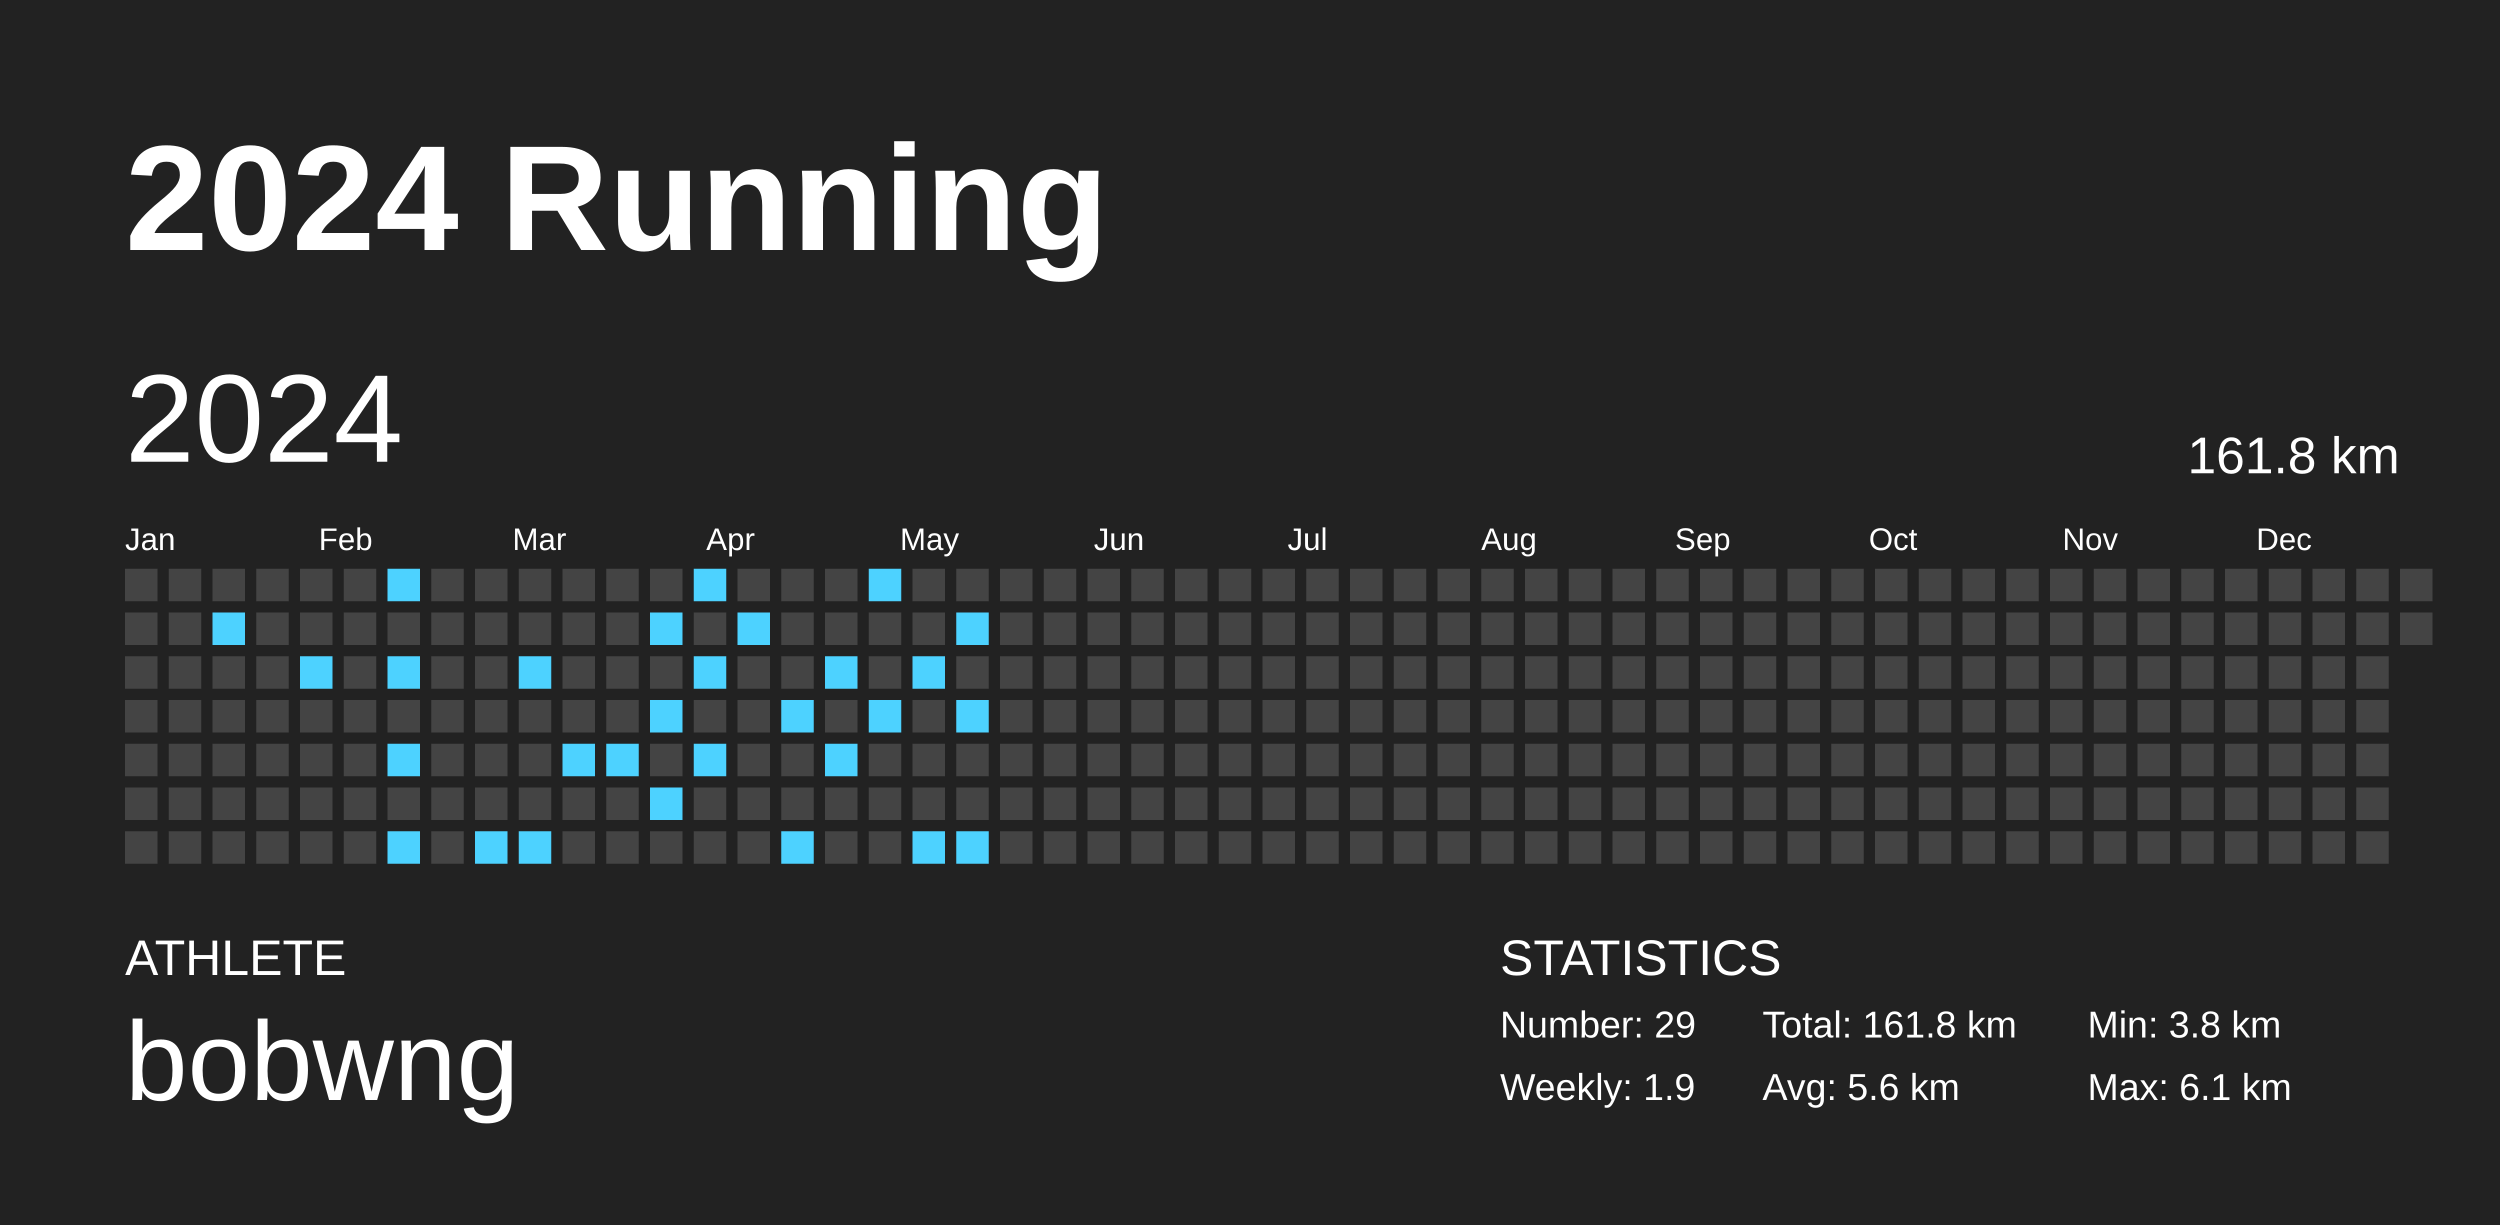
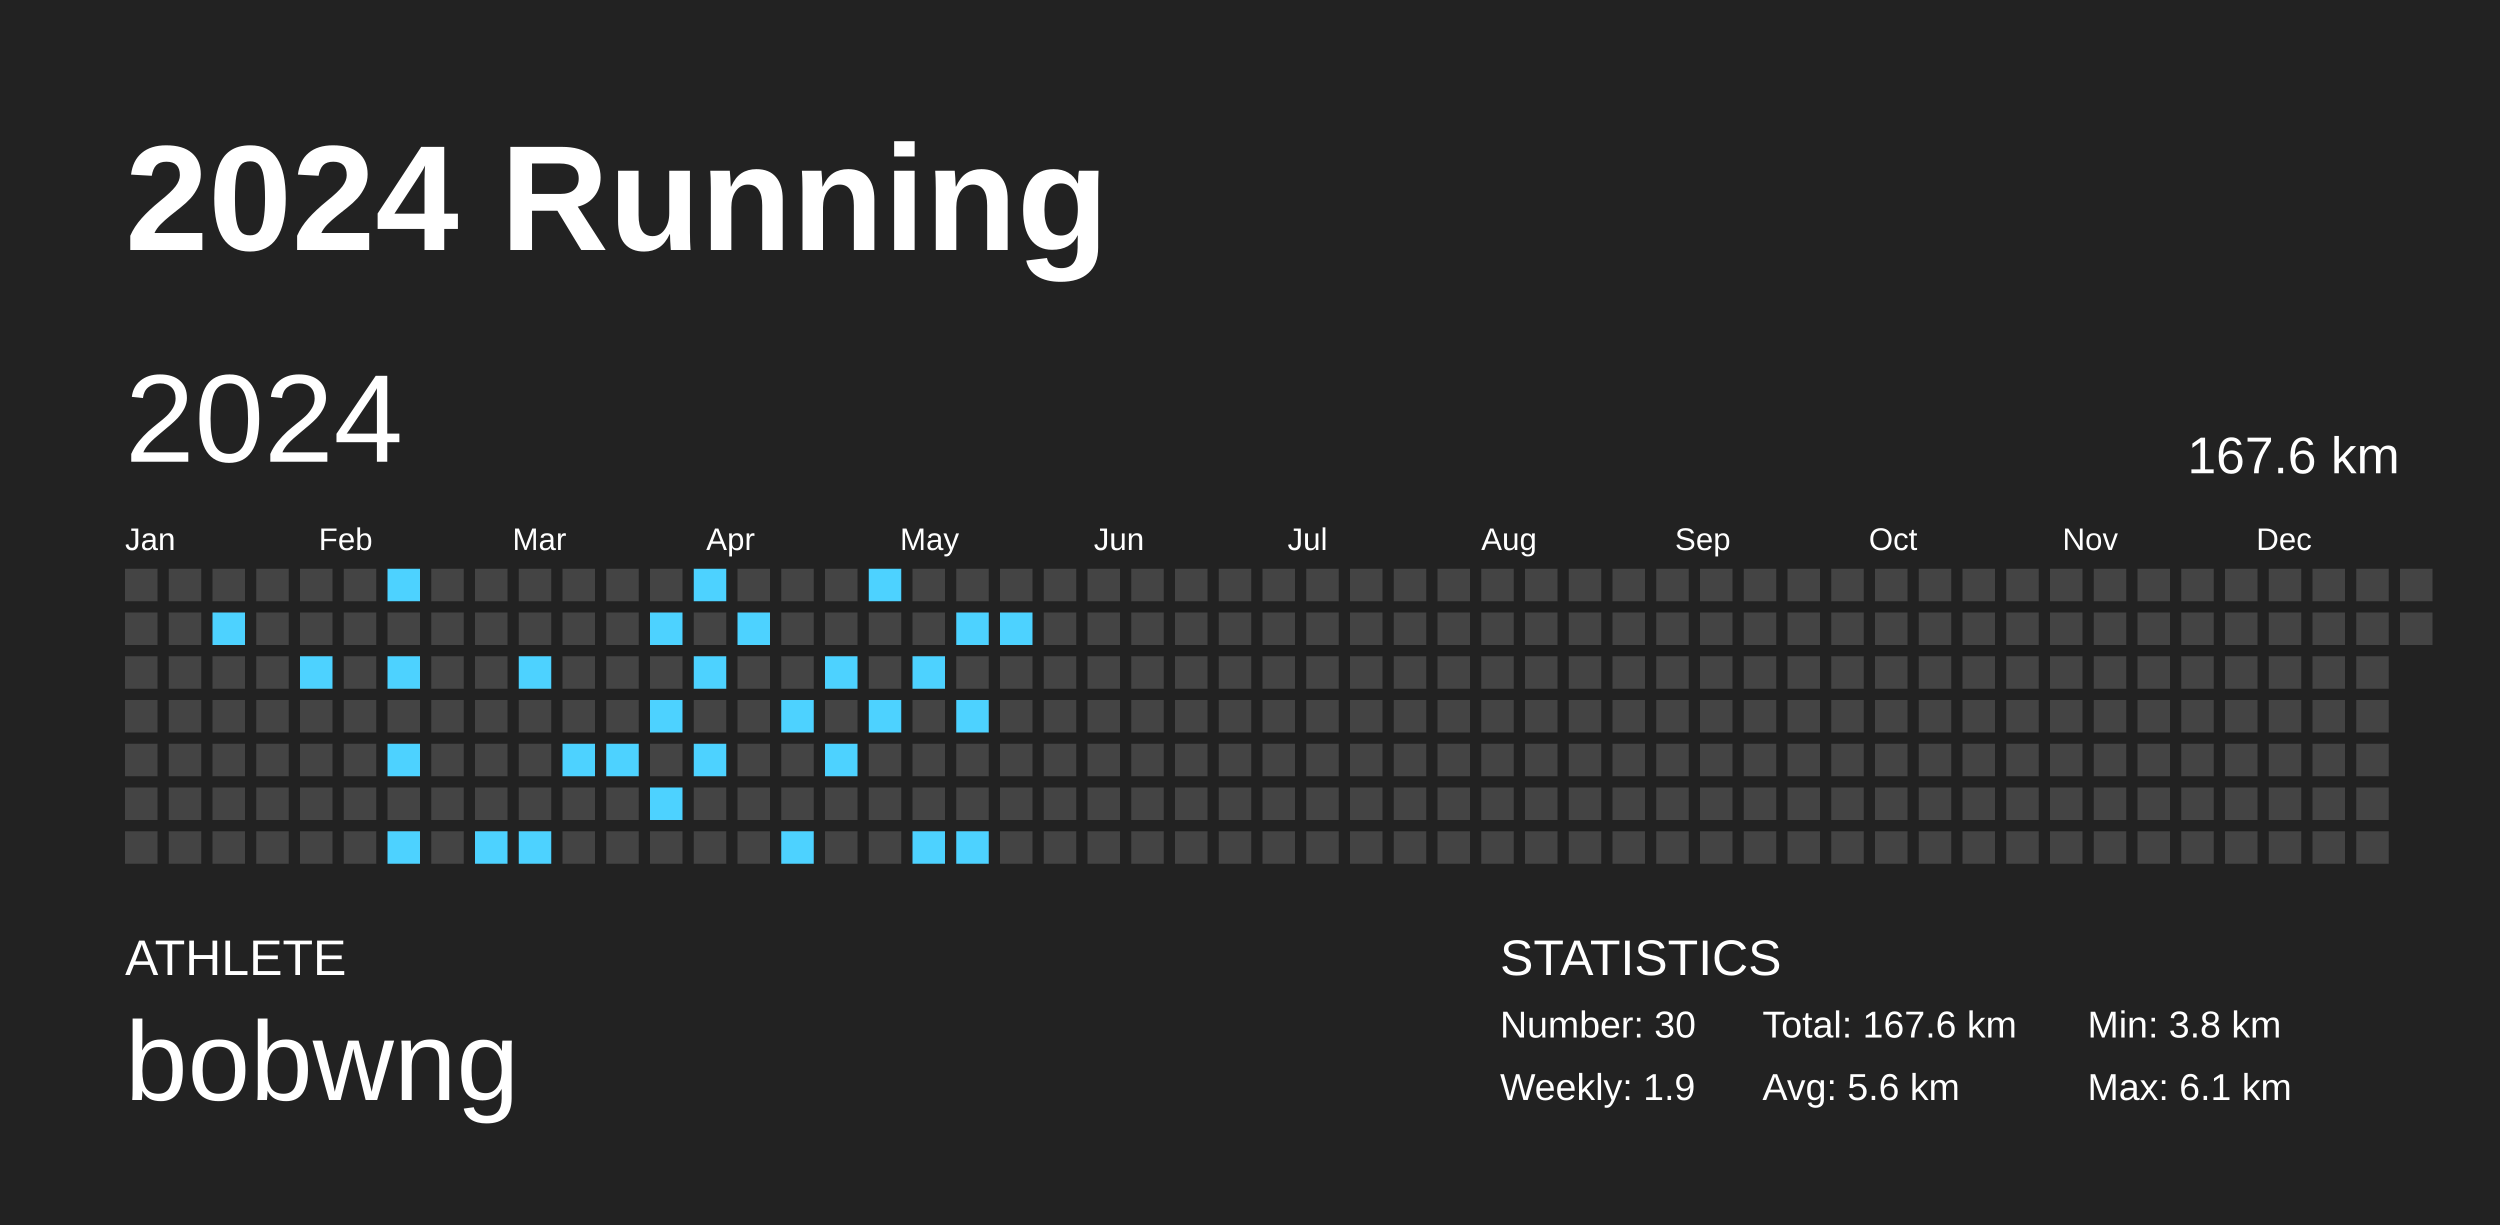
<svg xmlns="http://www.w3.org/2000/svg" baseProfile="full" height="98mm" version="1.1" viewBox="0,0,200,98" width="200mm">
  <defs />
  <rect fill="#222222" height="98" width="200" x="0" y="0" />
  <text fill="#FFFFFF" style="font-size:12px; font-family:Arial; font-weight:bold;" x="10" y="20">2024 Running</text>
  <text fill="#FFFFFF" style="font-size:4px; font-family:Arial" x="10" y="78">ATHLETE</text>
  <text fill="#FFFFFF" style="font-size:9px; font-family:Arial" x="10" y="88">bobwng</text>
  <text fill="#FFFFFF" style="font-size:4px; font-family:Arial" x="120" y="78">STATISTICS</text>
-   <text fill="#FFFFFF" style="font-size:3px; font-family:Arial" x="120" y="83">Number: 29</text>
+   <text fill="#FFFFFF" style="font-size:3px; font-family:Arial" x="120" y="83">Number: 30</text>
  <text fill="#FFFFFF" style="font-size:3px; font-family:Arial" x="120" y="88">Weekly: 1.9</text>
-   <text fill="#FFFFFF" style="font-size:3px; font-family:Arial" x="141" y="83">Total: 161.8 km</text>
+   <text fill="#FFFFFF" style="font-size:3px; font-family:Arial" x="141" y="83">Total: 167.6 km</text>
  <text fill="#FFFFFF" style="font-size:3px; font-family:Arial" x="141" y="88">Avg: 5.6 km</text>
  <text fill="#FFFFFF" style="font-size:3px; font-family:Arial" x="167" y="83">Min: 3.8 km</text>
  <text fill="#FFFFFF" style="font-size:3px; font-family:Arial" x="167" y="88">Max: 6.1 km</text>
  <text dominant-baseline="hanging" fill="#FFFFFF" style="font-size:10.0px; font-family:Arial;" x="10" y="30">2024</text>
-   <text dominant-baseline="hanging" fill="#FFFFFF" style="font-size:4.125px; font-family:Arial;" x="175" y="35">161.8 km</text>
+   <text dominant-baseline="hanging" fill="#FFFFFF" style="font-size:4.125px; font-family:Arial;" x="175" y="35">167.6 km</text>
  <text fill="#FFFFFF" style="font-size:2.5px; font-family:Arial" x="10.0" y="44">Jan</text>
  <text fill="#FFFFFF" style="font-size:2.5px; font-family:Arial" x="25.5" y="44">Feb</text>
  <text fill="#FFFFFF" style="font-size:2.5px; font-family:Arial" x="41.0" y="44">Mar</text>
  <text fill="#FFFFFF" style="font-size:2.5px; font-family:Arial" x="56.5" y="44">Apr</text>
  <text fill="#FFFFFF" style="font-size:2.5px; font-family:Arial" x="72.0" y="44">May</text>
  <text fill="#FFFFFF" style="font-size:2.5px; font-family:Arial" x="87.5" y="44">Jun</text>
  <text fill="#FFFFFF" style="font-size:2.5px; font-family:Arial" x="103.0" y="44">Jul</text>
  <text fill="#FFFFFF" style="font-size:2.5px; font-family:Arial" x="118.5" y="44">Aug</text>
  <text fill="#FFFFFF" style="font-size:2.5px; font-family:Arial" x="134.0" y="44">Sep</text>
  <text fill="#FFFFFF" style="font-size:2.5px; font-family:Arial" x="149.5" y="44">Oct</text>
  <text fill="#FFFFFF" style="font-size:2.5px; font-family:Arial" x="165.0" y="44">Nov</text>
  <text fill="#FFFFFF" style="font-size:2.5px; font-family:Arial" x="180.5" y="44">Dec</text>
  <rect fill="#444444" height="2.6" width="2.6" x="10.0" y="45.5" />
  <rect fill="#444444" height="2.6" width="2.6" x="10.0" y="49.0" />
  <rect fill="#444444" height="2.6" width="2.6" x="10.0" y="52.5" />
  <rect fill="#444444" height="2.6" width="2.6" x="10.0" y="56.0" />
  <rect fill="#444444" height="2.6" width="2.6" x="10.0" y="59.5" />
  <rect fill="#444444" height="2.6" width="2.6" x="10.0" y="63.0" />
  <rect fill="#444444" height="2.6" width="2.6" x="10.0" y="66.5" />
  <rect fill="#444444" height="2.6" width="2.6" x="13.5" y="45.5" />
  <rect fill="#444444" height="2.6" width="2.6" x="13.5" y="49.0" />
  <rect fill="#444444" height="2.6" width="2.6" x="13.5" y="52.5" />
  <rect fill="#444444" height="2.6" width="2.6" x="13.5" y="56.0" />
  <rect fill="#444444" height="2.6" width="2.6" x="13.5" y="59.5" />
  <rect fill="#444444" height="2.6" width="2.6" x="13.5" y="63.0" />
  <rect fill="#444444" height="2.6" width="2.6" x="13.5" y="66.5" />
  <rect fill="#444444" height="2.6" width="2.6" x="17.0" y="45.5" />
  <rect fill="#4dd2ff" height="2.6" width="2.6" x="17.0" y="49.0" />
  <rect fill="#444444" height="2.6" width="2.6" x="17.0" y="52.5" />
  <rect fill="#444444" height="2.6" width="2.6" x="17.0" y="56.0" />
  <rect fill="#444444" height="2.6" width="2.6" x="17.0" y="59.5" />
  <rect fill="#444444" height="2.6" width="2.6" x="17.0" y="63.0" />
  <rect fill="#444444" height="2.6" width="2.6" x="17.0" y="66.5" />
  <rect fill="#444444" height="2.6" width="2.6" x="20.5" y="45.5" />
  <rect fill="#444444" height="2.6" width="2.6" x="20.5" y="49.0" />
  <rect fill="#444444" height="2.6" width="2.6" x="20.5" y="52.5" />
  <rect fill="#444444" height="2.6" width="2.6" x="20.5" y="56.0" />
  <rect fill="#444444" height="2.6" width="2.6" x="20.5" y="59.5" />
  <rect fill="#444444" height="2.6" width="2.6" x="20.5" y="63.0" />
  <rect fill="#444444" height="2.6" width="2.6" x="20.5" y="66.5" />
  <rect fill="#444444" height="2.6" width="2.6" x="24.0" y="45.5" />
  <rect fill="#444444" height="2.6" width="2.6" x="24.0" y="49.0" />
  <rect fill="#4dd2ff" height="2.6" width="2.6" x="24.0" y="52.5" />
  <rect fill="#444444" height="2.6" width="2.6" x="24.0" y="56.0" />
  <rect fill="#444444" height="2.6" width="2.6" x="24.0" y="59.5" />
  <rect fill="#444444" height="2.6" width="2.6" x="24.0" y="63.0" />
  <rect fill="#444444" height="2.6" width="2.6" x="24.0" y="66.5" />
  <rect fill="#444444" height="2.6" width="2.6" x="27.5" y="45.5" />
  <rect fill="#444444" height="2.6" width="2.6" x="27.5" y="49.0" />
  <rect fill="#444444" height="2.6" width="2.6" x="27.5" y="52.5" />
  <rect fill="#444444" height="2.6" width="2.6" x="27.5" y="56.0" />
  <rect fill="#444444" height="2.6" width="2.6" x="27.5" y="59.5" />
  <rect fill="#444444" height="2.6" width="2.6" x="27.5" y="63.0" />
  <rect fill="#444444" height="2.6" width="2.6" x="27.5" y="66.5" />
  <rect fill="#4dd2ff" height="2.6" width="2.6" x="31.0" y="45.5" />
  <rect fill="#444444" height="2.6" width="2.6" x="31.0" y="49.0" />
  <rect fill="#4dd2ff" height="2.6" width="2.6" x="31.0" y="52.5" />
  <rect fill="#444444" height="2.6" width="2.6" x="31.0" y="56.0" />
  <rect fill="#4dd2ff" height="2.6" width="2.6" x="31.0" y="59.5" />
  <rect fill="#444444" height="2.6" width="2.6" x="31.0" y="63.0" />
  <rect fill="#4dd2ff" height="2.6" width="2.6" x="31.0" y="66.5" />
  <rect fill="#444444" height="2.6" width="2.6" x="34.5" y="45.5" />
  <rect fill="#444444" height="2.6" width="2.6" x="34.5" y="49.0" />
  <rect fill="#444444" height="2.6" width="2.6" x="34.5" y="52.5" />
  <rect fill="#444444" height="2.6" width="2.6" x="34.5" y="56.0" />
  <rect fill="#444444" height="2.6" width="2.6" x="34.5" y="59.5" />
  <rect fill="#444444" height="2.6" width="2.6" x="34.5" y="63.0" />
  <rect fill="#444444" height="2.6" width="2.6" x="34.5" y="66.5" />
  <rect fill="#444444" height="2.6" width="2.6" x="38.0" y="45.5" />
  <rect fill="#444444" height="2.6" width="2.6" x="38.0" y="49.0" />
  <rect fill="#444444" height="2.6" width="2.6" x="38.0" y="52.5" />
  <rect fill="#444444" height="2.6" width="2.6" x="38.0" y="56.0" />
  <rect fill="#444444" height="2.6" width="2.6" x="38.0" y="59.5" />
  <rect fill="#444444" height="2.6" width="2.6" x="38.0" y="63.0" />
  <rect fill="#4dd2ff" height="2.6" width="2.6" x="38.0" y="66.5" />
  <rect fill="#444444" height="2.6" width="2.6" x="41.5" y="45.5" />
  <rect fill="#444444" height="2.6" width="2.6" x="41.5" y="49.0" />
  <rect fill="#4dd2ff" height="2.6" width="2.6" x="41.5" y="52.5" />
  <rect fill="#444444" height="2.6" width="2.6" x="41.5" y="56.0" />
  <rect fill="#444444" height="2.6" width="2.6" x="41.5" y="59.5" />
  <rect fill="#444444" height="2.6" width="2.6" x="41.5" y="63.0" />
  <rect fill="#4dd2ff" height="2.6" width="2.6" x="41.5" y="66.5" />
  <rect fill="#444444" height="2.6" width="2.6" x="45.0" y="45.5" />
  <rect fill="#444444" height="2.6" width="2.6" x="45.0" y="49.0" />
  <rect fill="#444444" height="2.6" width="2.6" x="45.0" y="52.5" />
  <rect fill="#444444" height="2.6" width="2.6" x="45.0" y="56.0" />
  <rect fill="#4dd2ff" height="2.6" width="2.6" x="45.0" y="59.5" />
  <rect fill="#444444" height="2.6" width="2.6" x="45.0" y="63.0" />
  <rect fill="#444444" height="2.6" width="2.6" x="45.0" y="66.5" />
  <rect fill="#444444" height="2.6" width="2.6" x="48.5" y="45.5" />
  <rect fill="#444444" height="2.6" width="2.6" x="48.5" y="49.0" />
  <rect fill="#444444" height="2.6" width="2.6" x="48.5" y="52.5" />
  <rect fill="#444444" height="2.6" width="2.6" x="48.5" y="56.0" />
  <rect fill="#4dd2ff" height="2.6" width="2.6" x="48.5" y="59.5" />
  <rect fill="#444444" height="2.6" width="2.6" x="48.5" y="63.0" />
  <rect fill="#444444" height="2.6" width="2.6" x="48.5" y="66.5" />
  <rect fill="#444444" height="2.6" width="2.6" x="52.0" y="45.5" />
  <rect fill="#4dd2ff" height="2.6" width="2.6" x="52.0" y="49.0" />
  <rect fill="#444444" height="2.6" width="2.6" x="52.0" y="52.5" />
  <rect fill="#4dd2ff" height="2.6" width="2.6" x="52.0" y="56.0" />
  <rect fill="#444444" height="2.6" width="2.6" x="52.0" y="59.5" />
  <rect fill="#4dd2ff" height="2.6" width="2.6" x="52.0" y="63.0" />
  <rect fill="#444444" height="2.6" width="2.6" x="52.0" y="66.5" />
  <rect fill="#4dd2ff" height="2.6" width="2.6" x="55.5" y="45.5" />
  <rect fill="#444444" height="2.6" width="2.6" x="55.5" y="49.0" />
  <rect fill="#4dd2ff" height="2.6" width="2.6" x="55.5" y="52.5" />
  <rect fill="#444444" height="2.6" width="2.6" x="55.5" y="56.0" />
  <rect fill="#4dd2ff" height="2.6" width="2.6" x="55.5" y="59.5" />
  <rect fill="#444444" height="2.6" width="2.6" x="55.5" y="63.0" />
  <rect fill="#444444" height="2.6" width="2.6" x="55.5" y="66.5" />
  <rect fill="#444444" height="2.6" width="2.6" x="59.0" y="45.5" />
  <rect fill="#4dd2ff" height="2.6" width="2.6" x="59.0" y="49.0" />
  <rect fill="#444444" height="2.6" width="2.6" x="59.0" y="52.5" />
  <rect fill="#444444" height="2.6" width="2.6" x="59.0" y="56.0" />
  <rect fill="#444444" height="2.6" width="2.6" x="59.0" y="59.5" />
  <rect fill="#444444" height="2.6" width="2.6" x="59.0" y="63.0" />
  <rect fill="#444444" height="2.6" width="2.6" x="59.0" y="66.5" />
  <rect fill="#444444" height="2.6" width="2.6" x="62.5" y="45.5" />
  <rect fill="#444444" height="2.6" width="2.6" x="62.5" y="49.0" />
  <rect fill="#444444" height="2.6" width="2.6" x="62.5" y="52.5" />
  <rect fill="#4dd2ff" height="2.6" width="2.6" x="62.5" y="56.0" />
  <rect fill="#444444" height="2.6" width="2.6" x="62.5" y="59.5" />
  <rect fill="#444444" height="2.6" width="2.6" x="62.5" y="63.0" />
  <rect fill="#4dd2ff" height="2.6" width="2.6" x="62.5" y="66.5" />
  <rect fill="#444444" height="2.6" width="2.6" x="66.0" y="45.5" />
  <rect fill="#444444" height="2.6" width="2.6" x="66.0" y="49.0" />
  <rect fill="#4dd2ff" height="2.6" width="2.6" x="66.0" y="52.5" />
  <rect fill="#444444" height="2.6" width="2.6" x="66.0" y="56.0" />
  <rect fill="#4dd2ff" height="2.6" width="2.6" x="66.0" y="59.5" />
  <rect fill="#444444" height="2.6" width="2.6" x="66.0" y="63.0" />
  <rect fill="#444444" height="2.6" width="2.6" x="66.0" y="66.5" />
  <rect fill="#4dd2ff" height="2.6" width="2.6" x="69.5" y="45.5" />
  <rect fill="#444444" height="2.6" width="2.6" x="69.5" y="49.0" />
  <rect fill="#444444" height="2.6" width="2.6" x="69.5" y="52.5" />
  <rect fill="#4dd2ff" height="2.6" width="2.6" x="69.5" y="56.0" />
  <rect fill="#444444" height="2.6" width="2.6" x="69.5" y="59.5" />
  <rect fill="#444444" height="2.6" width="2.6" x="69.5" y="63.0" />
  <rect fill="#444444" height="2.6" width="2.6" x="69.5" y="66.5" />
  <rect fill="#444444" height="2.6" width="2.6" x="73.0" y="45.5" />
  <rect fill="#444444" height="2.6" width="2.6" x="73.0" y="49.0" />
  <rect fill="#4dd2ff" height="2.6" width="2.6" x="73.0" y="52.5" />
  <rect fill="#444444" height="2.6" width="2.6" x="73.0" y="56.0" />
  <rect fill="#444444" height="2.6" width="2.6" x="73.0" y="59.5" />
  <rect fill="#444444" height="2.6" width="2.6" x="73.0" y="63.0" />
  <rect fill="#4dd2ff" height="2.6" width="2.6" x="73.0" y="66.5" />
  <rect fill="#444444" height="2.6" width="2.6" x="76.5" y="45.5" />
  <rect fill="#4dd2ff" height="2.6" width="2.6" x="76.5" y="49.0" />
  <rect fill="#444444" height="2.6" width="2.6" x="76.5" y="52.5" />
  <rect fill="#4dd2ff" height="2.6" width="2.6" x="76.5" y="56.0" />
  <rect fill="#444444" height="2.6" width="2.6" x="76.5" y="59.5" />
  <rect fill="#444444" height="2.6" width="2.6" x="76.5" y="63.0" />
  <rect fill="#4dd2ff" height="2.6" width="2.6" x="76.5" y="66.5" />
  <rect fill="#444444" height="2.6" width="2.6" x="80.0" y="45.5" />
-   <rect fill="#444444" height="2.6" width="2.6" x="80.0" y="49.0" />
+   <rect fill="#4dd2ff" height="2.6" width="2.6" x="80.0" y="49.0" />
  <rect fill="#444444" height="2.6" width="2.6" x="80.0" y="52.5" />
  <rect fill="#444444" height="2.6" width="2.6" x="80.0" y="56.0" />
  <rect fill="#444444" height="2.6" width="2.6" x="80.0" y="59.5" />
  <rect fill="#444444" height="2.6" width="2.6" x="80.0" y="63.0" />
  <rect fill="#444444" height="2.6" width="2.6" x="80.0" y="66.5" />
  <rect fill="#444444" height="2.6" width="2.6" x="83.5" y="45.5" />
  <rect fill="#444444" height="2.6" width="2.6" x="83.5" y="49.0" />
  <rect fill="#444444" height="2.6" width="2.6" x="83.5" y="52.5" />
  <rect fill="#444444" height="2.6" width="2.6" x="83.5" y="56.0" />
  <rect fill="#444444" height="2.6" width="2.6" x="83.5" y="59.5" />
  <rect fill="#444444" height="2.6" width="2.6" x="83.5" y="63.0" />
  <rect fill="#444444" height="2.6" width="2.6" x="83.5" y="66.5" />
  <rect fill="#444444" height="2.6" width="2.6" x="87.0" y="45.5" />
  <rect fill="#444444" height="2.6" width="2.6" x="87.0" y="49.0" />
  <rect fill="#444444" height="2.6" width="2.6" x="87.0" y="52.5" />
  <rect fill="#444444" height="2.6" width="2.6" x="87.0" y="56.0" />
  <rect fill="#444444" height="2.6" width="2.6" x="87.0" y="59.5" />
  <rect fill="#444444" height="2.6" width="2.6" x="87.0" y="63.0" />
  <rect fill="#444444" height="2.6" width="2.6" x="87.0" y="66.5" />
  <rect fill="#444444" height="2.6" width="2.6" x="90.5" y="45.5" />
  <rect fill="#444444" height="2.6" width="2.6" x="90.5" y="49.0" />
  <rect fill="#444444" height="2.6" width="2.6" x="90.5" y="52.5" />
  <rect fill="#444444" height="2.6" width="2.6" x="90.5" y="56.0" />
  <rect fill="#444444" height="2.6" width="2.6" x="90.5" y="59.5" />
  <rect fill="#444444" height="2.6" width="2.6" x="90.5" y="63.0" />
  <rect fill="#444444" height="2.6" width="2.6" x="90.5" y="66.5" />
  <rect fill="#444444" height="2.6" width="2.6" x="94.0" y="45.5" />
  <rect fill="#444444" height="2.6" width="2.6" x="94.0" y="49.0" />
  <rect fill="#444444" height="2.6" width="2.6" x="94.0" y="52.5" />
  <rect fill="#444444" height="2.6" width="2.6" x="94.0" y="56.0" />
  <rect fill="#444444" height="2.6" width="2.6" x="94.0" y="59.5" />
  <rect fill="#444444" height="2.6" width="2.6" x="94.0" y="63.0" />
  <rect fill="#444444" height="2.6" width="2.6" x="94.0" y="66.5" />
  <rect fill="#444444" height="2.6" width="2.6" x="97.5" y="45.5" />
  <rect fill="#444444" height="2.6" width="2.6" x="97.5" y="49.0" />
  <rect fill="#444444" height="2.6" width="2.6" x="97.5" y="52.5" />
  <rect fill="#444444" height="2.6" width="2.6" x="97.5" y="56.0" />
  <rect fill="#444444" height="2.6" width="2.6" x="97.5" y="59.5" />
  <rect fill="#444444" height="2.6" width="2.6" x="97.5" y="63.0" />
  <rect fill="#444444" height="2.6" width="2.6" x="97.5" y="66.5" />
  <rect fill="#444444" height="2.6" width="2.6" x="101.0" y="45.5" />
  <rect fill="#444444" height="2.6" width="2.6" x="101.0" y="49.0" />
  <rect fill="#444444" height="2.6" width="2.6" x="101.0" y="52.5" />
  <rect fill="#444444" height="2.6" width="2.6" x="101.0" y="56.0" />
  <rect fill="#444444" height="2.6" width="2.6" x="101.0" y="59.5" />
  <rect fill="#444444" height="2.6" width="2.6" x="101.0" y="63.0" />
  <rect fill="#444444" height="2.6" width="2.6" x="101.0" y="66.5" />
  <rect fill="#444444" height="2.6" width="2.6" x="104.5" y="45.5" />
  <rect fill="#444444" height="2.6" width="2.6" x="104.5" y="49.0" />
  <rect fill="#444444" height="2.6" width="2.6" x="104.5" y="52.5" />
  <rect fill="#444444" height="2.6" width="2.6" x="104.5" y="56.0" />
  <rect fill="#444444" height="2.6" width="2.6" x="104.5" y="59.5" />
  <rect fill="#444444" height="2.6" width="2.6" x="104.5" y="63.0" />
  <rect fill="#444444" height="2.6" width="2.6" x="104.5" y="66.5" />
  <rect fill="#444444" height="2.6" width="2.6" x="108.0" y="45.5" />
  <rect fill="#444444" height="2.6" width="2.6" x="108.0" y="49.0" />
  <rect fill="#444444" height="2.6" width="2.6" x="108.0" y="52.5" />
  <rect fill="#444444" height="2.6" width="2.6" x="108.0" y="56.0" />
  <rect fill="#444444" height="2.6" width="2.6" x="108.0" y="59.5" />
  <rect fill="#444444" height="2.6" width="2.6" x="108.0" y="63.0" />
  <rect fill="#444444" height="2.6" width="2.6" x="108.0" y="66.5" />
  <rect fill="#444444" height="2.6" width="2.6" x="111.5" y="45.5" />
  <rect fill="#444444" height="2.6" width="2.6" x="111.5" y="49.0" />
  <rect fill="#444444" height="2.6" width="2.6" x="111.5" y="52.5" />
  <rect fill="#444444" height="2.6" width="2.6" x="111.5" y="56.0" />
  <rect fill="#444444" height="2.6" width="2.6" x="111.5" y="59.5" />
  <rect fill="#444444" height="2.6" width="2.6" x="111.5" y="63.0" />
  <rect fill="#444444" height="2.6" width="2.6" x="111.5" y="66.5" />
  <rect fill="#444444" height="2.6" width="2.6" x="115.0" y="45.5" />
  <rect fill="#444444" height="2.6" width="2.6" x="115.0" y="49.0" />
  <rect fill="#444444" height="2.6" width="2.6" x="115.0" y="52.5" />
  <rect fill="#444444" height="2.6" width="2.6" x="115.0" y="56.0" />
  <rect fill="#444444" height="2.6" width="2.6" x="115.0" y="59.5" />
  <rect fill="#444444" height="2.6" width="2.6" x="115.0" y="63.0" />
  <rect fill="#444444" height="2.6" width="2.6" x="115.0" y="66.5" />
  <rect fill="#444444" height="2.6" width="2.6" x="118.5" y="45.5" />
  <rect fill="#444444" height="2.6" width="2.6" x="118.5" y="49.0" />
  <rect fill="#444444" height="2.6" width="2.6" x="118.5" y="52.5" />
  <rect fill="#444444" height="2.6" width="2.6" x="118.5" y="56.0" />
  <rect fill="#444444" height="2.6" width="2.6" x="118.5" y="59.5" />
  <rect fill="#444444" height="2.6" width="2.6" x="118.5" y="63.0" />
  <rect fill="#444444" height="2.6" width="2.6" x="118.5" y="66.5" />
  <rect fill="#444444" height="2.6" width="2.6" x="122.0" y="45.5" />
  <rect fill="#444444" height="2.6" width="2.6" x="122.0" y="49.0" />
  <rect fill="#444444" height="2.6" width="2.6" x="122.0" y="52.5" />
  <rect fill="#444444" height="2.6" width="2.6" x="122.0" y="56.0" />
  <rect fill="#444444" height="2.6" width="2.6" x="122.0" y="59.5" />
  <rect fill="#444444" height="2.6" width="2.6" x="122.0" y="63.0" />
  <rect fill="#444444" height="2.6" width="2.6" x="122.0" y="66.5" />
  <rect fill="#444444" height="2.6" width="2.6" x="125.5" y="45.5" />
  <rect fill="#444444" height="2.6" width="2.6" x="125.5" y="49.0" />
  <rect fill="#444444" height="2.6" width="2.6" x="125.5" y="52.5" />
  <rect fill="#444444" height="2.6" width="2.6" x="125.5" y="56.0" />
  <rect fill="#444444" height="2.6" width="2.6" x="125.5" y="59.5" />
  <rect fill="#444444" height="2.6" width="2.6" x="125.5" y="63.0" />
  <rect fill="#444444" height="2.6" width="2.6" x="125.5" y="66.5" />
  <rect fill="#444444" height="2.6" width="2.6" x="129.0" y="45.5" />
  <rect fill="#444444" height="2.6" width="2.6" x="129.0" y="49.0" />
  <rect fill="#444444" height="2.6" width="2.6" x="129.0" y="52.5" />
  <rect fill="#444444" height="2.6" width="2.6" x="129.0" y="56.0" />
  <rect fill="#444444" height="2.6" width="2.6" x="129.0" y="59.5" />
  <rect fill="#444444" height="2.6" width="2.6" x="129.0" y="63.0" />
  <rect fill="#444444" height="2.6" width="2.6" x="129.0" y="66.5" />
  <rect fill="#444444" height="2.6" width="2.6" x="132.5" y="45.5" />
  <rect fill="#444444" height="2.6" width="2.6" x="132.5" y="49.0" />
  <rect fill="#444444" height="2.6" width="2.6" x="132.5" y="52.5" />
  <rect fill="#444444" height="2.6" width="2.6" x="132.5" y="56.0" />
  <rect fill="#444444" height="2.6" width="2.6" x="132.5" y="59.5" />
  <rect fill="#444444" height="2.6" width="2.6" x="132.5" y="63.0" />
  <rect fill="#444444" height="2.6" width="2.6" x="132.5" y="66.5" />
  <rect fill="#444444" height="2.6" width="2.6" x="136.0" y="45.5" />
  <rect fill="#444444" height="2.6" width="2.6" x="136.0" y="49.0" />
  <rect fill="#444444" height="2.6" width="2.6" x="136.0" y="52.5" />
  <rect fill="#444444" height="2.6" width="2.6" x="136.0" y="56.0" />
  <rect fill="#444444" height="2.6" width="2.6" x="136.0" y="59.5" />
  <rect fill="#444444" height="2.6" width="2.6" x="136.0" y="63.0" />
  <rect fill="#444444" height="2.6" width="2.6" x="136.0" y="66.5" />
  <rect fill="#444444" height="2.6" width="2.6" x="139.5" y="45.5" />
  <rect fill="#444444" height="2.6" width="2.6" x="139.5" y="49.0" />
  <rect fill="#444444" height="2.6" width="2.6" x="139.5" y="52.5" />
  <rect fill="#444444" height="2.6" width="2.6" x="139.5" y="56.0" />
  <rect fill="#444444" height="2.6" width="2.6" x="139.5" y="59.5" />
  <rect fill="#444444" height="2.6" width="2.6" x="139.5" y="63.0" />
  <rect fill="#444444" height="2.6" width="2.6" x="139.5" y="66.5" />
  <rect fill="#444444" height="2.6" width="2.6" x="143.0" y="45.5" />
  <rect fill="#444444" height="2.6" width="2.6" x="143.0" y="49.0" />
  <rect fill="#444444" height="2.6" width="2.6" x="143.0" y="52.5" />
  <rect fill="#444444" height="2.6" width="2.6" x="143.0" y="56.0" />
  <rect fill="#444444" height="2.6" width="2.6" x="143.0" y="59.5" />
  <rect fill="#444444" height="2.6" width="2.6" x="143.0" y="63.0" />
  <rect fill="#444444" height="2.6" width="2.6" x="143.0" y="66.5" />
  <rect fill="#444444" height="2.6" width="2.6" x="146.5" y="45.5" />
  <rect fill="#444444" height="2.6" width="2.6" x="146.5" y="49.0" />
  <rect fill="#444444" height="2.6" width="2.6" x="146.5" y="52.5" />
  <rect fill="#444444" height="2.6" width="2.6" x="146.5" y="56.0" />
  <rect fill="#444444" height="2.6" width="2.6" x="146.5" y="59.5" />
  <rect fill="#444444" height="2.6" width="2.6" x="146.5" y="63.0" />
  <rect fill="#444444" height="2.6" width="2.6" x="146.5" y="66.5" />
  <rect fill="#444444" height="2.6" width="2.6" x="150.0" y="45.5" />
  <rect fill="#444444" height="2.6" width="2.6" x="150.0" y="49.0" />
  <rect fill="#444444" height="2.6" width="2.6" x="150.0" y="52.5" />
  <rect fill="#444444" height="2.6" width="2.6" x="150.0" y="56.0" />
  <rect fill="#444444" height="2.6" width="2.6" x="150.0" y="59.5" />
  <rect fill="#444444" height="2.6" width="2.6" x="150.0" y="63.0" />
  <rect fill="#444444" height="2.6" width="2.6" x="150.0" y="66.5" />
  <rect fill="#444444" height="2.6" width="2.6" x="153.5" y="45.5" />
  <rect fill="#444444" height="2.6" width="2.6" x="153.5" y="49.0" />
  <rect fill="#444444" height="2.6" width="2.6" x="153.5" y="52.5" />
  <rect fill="#444444" height="2.6" width="2.6" x="153.5" y="56.0" />
  <rect fill="#444444" height="2.6" width="2.6" x="153.5" y="59.5" />
  <rect fill="#444444" height="2.6" width="2.6" x="153.5" y="63.0" />
  <rect fill="#444444" height="2.6" width="2.6" x="153.5" y="66.5" />
  <rect fill="#444444" height="2.6" width="2.6" x="157.0" y="45.5" />
  <rect fill="#444444" height="2.6" width="2.6" x="157.0" y="49.0" />
  <rect fill="#444444" height="2.6" width="2.6" x="157.0" y="52.5" />
  <rect fill="#444444" height="2.6" width="2.6" x="157.0" y="56.0" />
  <rect fill="#444444" height="2.6" width="2.6" x="157.0" y="59.5" />
  <rect fill="#444444" height="2.6" width="2.6" x="157.0" y="63.0" />
  <rect fill="#444444" height="2.6" width="2.6" x="157.0" y="66.5" />
  <rect fill="#444444" height="2.6" width="2.6" x="160.5" y="45.5" />
  <rect fill="#444444" height="2.6" width="2.6" x="160.5" y="49.0" />
  <rect fill="#444444" height="2.6" width="2.6" x="160.5" y="52.5" />
  <rect fill="#444444" height="2.6" width="2.6" x="160.5" y="56.0" />
  <rect fill="#444444" height="2.6" width="2.6" x="160.5" y="59.5" />
  <rect fill="#444444" height="2.6" width="2.6" x="160.5" y="63.0" />
  <rect fill="#444444" height="2.6" width="2.6" x="160.5" y="66.5" />
  <rect fill="#444444" height="2.6" width="2.6" x="164.0" y="45.5" />
  <rect fill="#444444" height="2.6" width="2.6" x="164.0" y="49.0" />
  <rect fill="#444444" height="2.6" width="2.6" x="164.0" y="52.5" />
  <rect fill="#444444" height="2.6" width="2.6" x="164.0" y="56.0" />
  <rect fill="#444444" height="2.6" width="2.6" x="164.0" y="59.5" />
  <rect fill="#444444" height="2.6" width="2.6" x="164.0" y="63.0" />
  <rect fill="#444444" height="2.6" width="2.6" x="164.0" y="66.5" />
  <rect fill="#444444" height="2.6" width="2.6" x="167.5" y="45.5" />
  <rect fill="#444444" height="2.6" width="2.6" x="167.5" y="49.0" />
  <rect fill="#444444" height="2.6" width="2.6" x="167.5" y="52.5" />
  <rect fill="#444444" height="2.6" width="2.6" x="167.5" y="56.0" />
  <rect fill="#444444" height="2.6" width="2.6" x="167.5" y="59.5" />
  <rect fill="#444444" height="2.6" width="2.6" x="167.5" y="63.0" />
  <rect fill="#444444" height="2.6" width="2.6" x="167.5" y="66.5" />
  <rect fill="#444444" height="2.6" width="2.6" x="171.0" y="45.5" />
  <rect fill="#444444" height="2.6" width="2.6" x="171.0" y="49.0" />
  <rect fill="#444444" height="2.6" width="2.6" x="171.0" y="52.5" />
  <rect fill="#444444" height="2.6" width="2.6" x="171.0" y="56.0" />
  <rect fill="#444444" height="2.6" width="2.6" x="171.0" y="59.5" />
  <rect fill="#444444" height="2.6" width="2.6" x="171.0" y="63.0" />
  <rect fill="#444444" height="2.6" width="2.6" x="171.0" y="66.5" />
  <rect fill="#444444" height="2.6" width="2.6" x="174.5" y="45.5" />
  <rect fill="#444444" height="2.6" width="2.6" x="174.5" y="49.0" />
  <rect fill="#444444" height="2.6" width="2.6" x="174.5" y="52.5" />
  <rect fill="#444444" height="2.6" width="2.6" x="174.5" y="56.0" />
  <rect fill="#444444" height="2.6" width="2.6" x="174.5" y="59.5" />
  <rect fill="#444444" height="2.6" width="2.6" x="174.5" y="63.0" />
  <rect fill="#444444" height="2.6" width="2.6" x="174.5" y="66.5" />
  <rect fill="#444444" height="2.6" width="2.6" x="178.0" y="45.5" />
  <rect fill="#444444" height="2.6" width="2.6" x="178.0" y="49.0" />
  <rect fill="#444444" height="2.6" width="2.6" x="178.0" y="52.5" />
  <rect fill="#444444" height="2.6" width="2.6" x="178.0" y="56.0" />
  <rect fill="#444444" height="2.6" width="2.6" x="178.0" y="59.5" />
  <rect fill="#444444" height="2.6" width="2.6" x="178.0" y="63.0" />
  <rect fill="#444444" height="2.6" width="2.6" x="178.0" y="66.5" />
  <rect fill="#444444" height="2.6" width="2.6" x="181.5" y="45.5" />
  <rect fill="#444444" height="2.6" width="2.6" x="181.5" y="49.0" />
  <rect fill="#444444" height="2.6" width="2.6" x="181.5" y="52.5" />
  <rect fill="#444444" height="2.6" width="2.6" x="181.5" y="56.0" />
  <rect fill="#444444" height="2.6" width="2.6" x="181.5" y="59.5" />
  <rect fill="#444444" height="2.6" width="2.6" x="181.5" y="63.0" />
  <rect fill="#444444" height="2.6" width="2.6" x="181.5" y="66.5" />
  <rect fill="#444444" height="2.6" width="2.6" x="185.0" y="45.5" />
  <rect fill="#444444" height="2.6" width="2.6" x="185.0" y="49.0" />
  <rect fill="#444444" height="2.6" width="2.6" x="185.0" y="52.5" />
  <rect fill="#444444" height="2.6" width="2.6" x="185.0" y="56.0" />
  <rect fill="#444444" height="2.6" width="2.6" x="185.0" y="59.5" />
  <rect fill="#444444" height="2.6" width="2.6" x="185.0" y="63.0" />
  <rect fill="#444444" height="2.6" width="2.6" x="185.0" y="66.5" />
  <rect fill="#444444" height="2.6" width="2.6" x="188.5" y="45.5" />
  <rect fill="#444444" height="2.6" width="2.6" x="188.5" y="49.0" />
  <rect fill="#444444" height="2.6" width="2.6" x="188.5" y="52.5" />
  <rect fill="#444444" height="2.6" width="2.6" x="188.5" y="56.0" />
  <rect fill="#444444" height="2.6" width="2.6" x="188.5" y="59.5" />
  <rect fill="#444444" height="2.6" width="2.6" x="188.5" y="63.0" />
  <rect fill="#444444" height="2.6" width="2.6" x="188.5" y="66.5" />
  <rect fill="#444444" height="2.6" width="2.6" x="192.0" y="45.5" />
  <rect fill="#444444" height="2.6" width="2.6" x="192.0" y="49.0" />
</svg>
